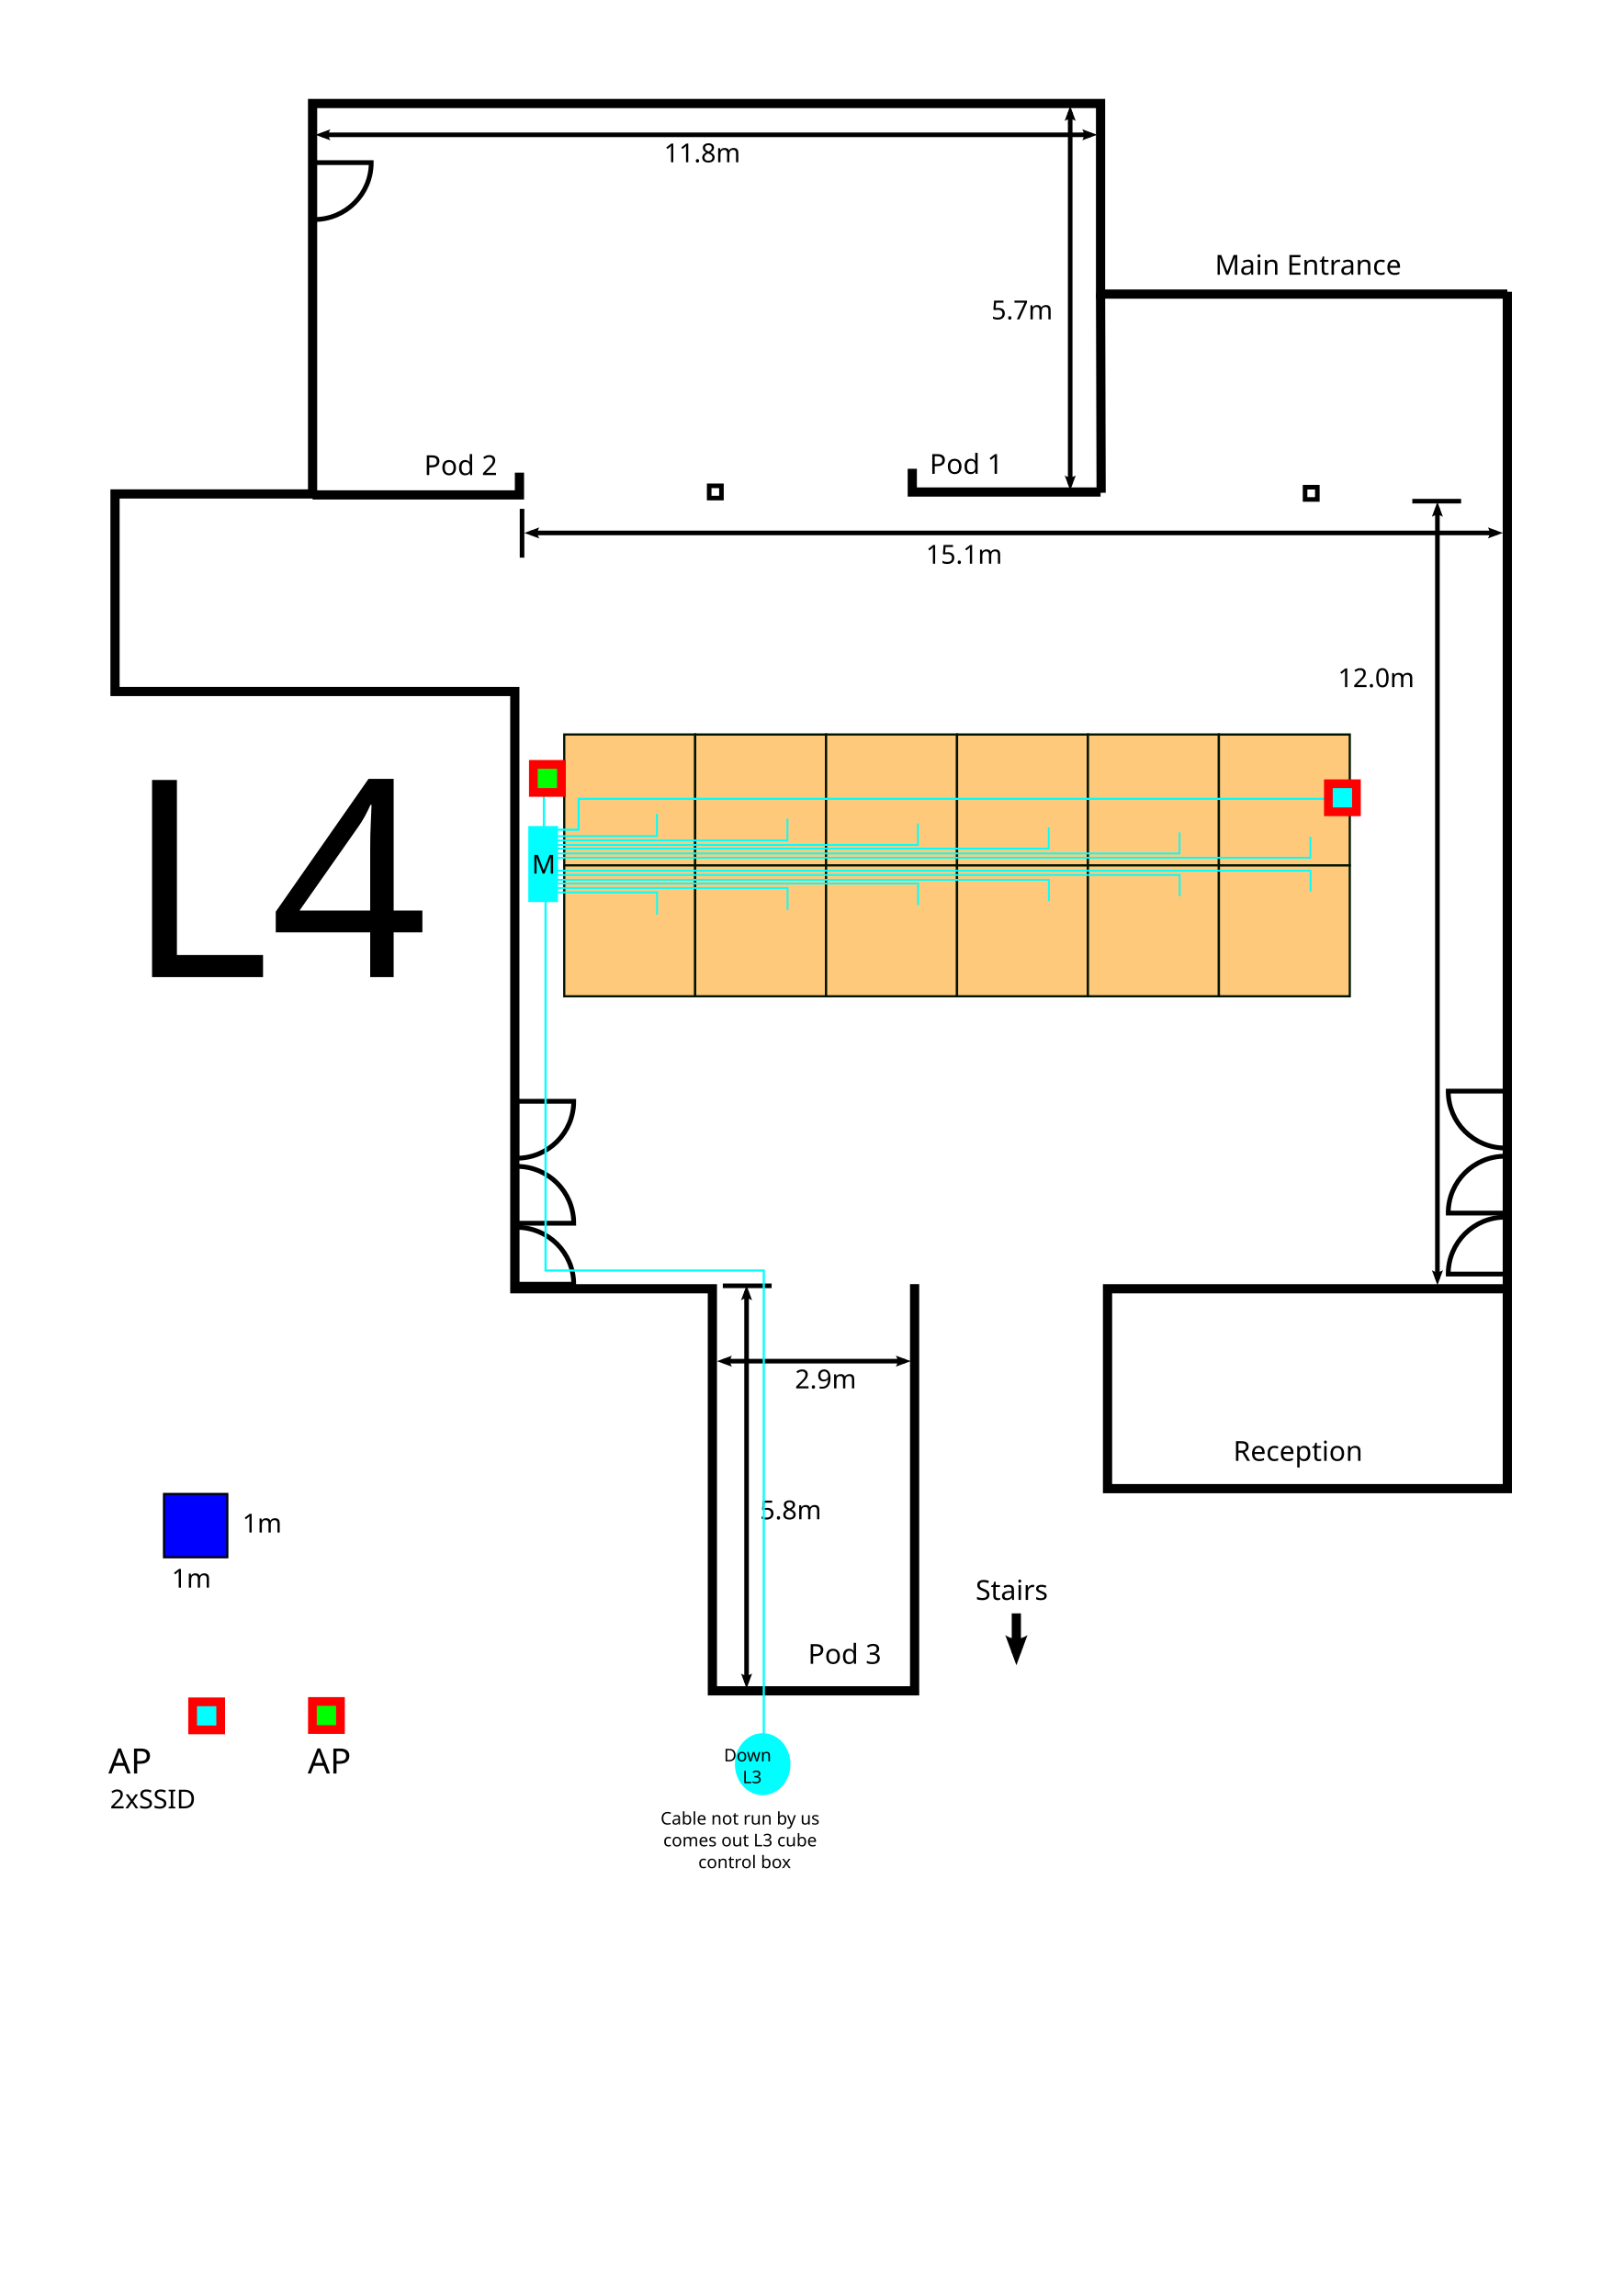
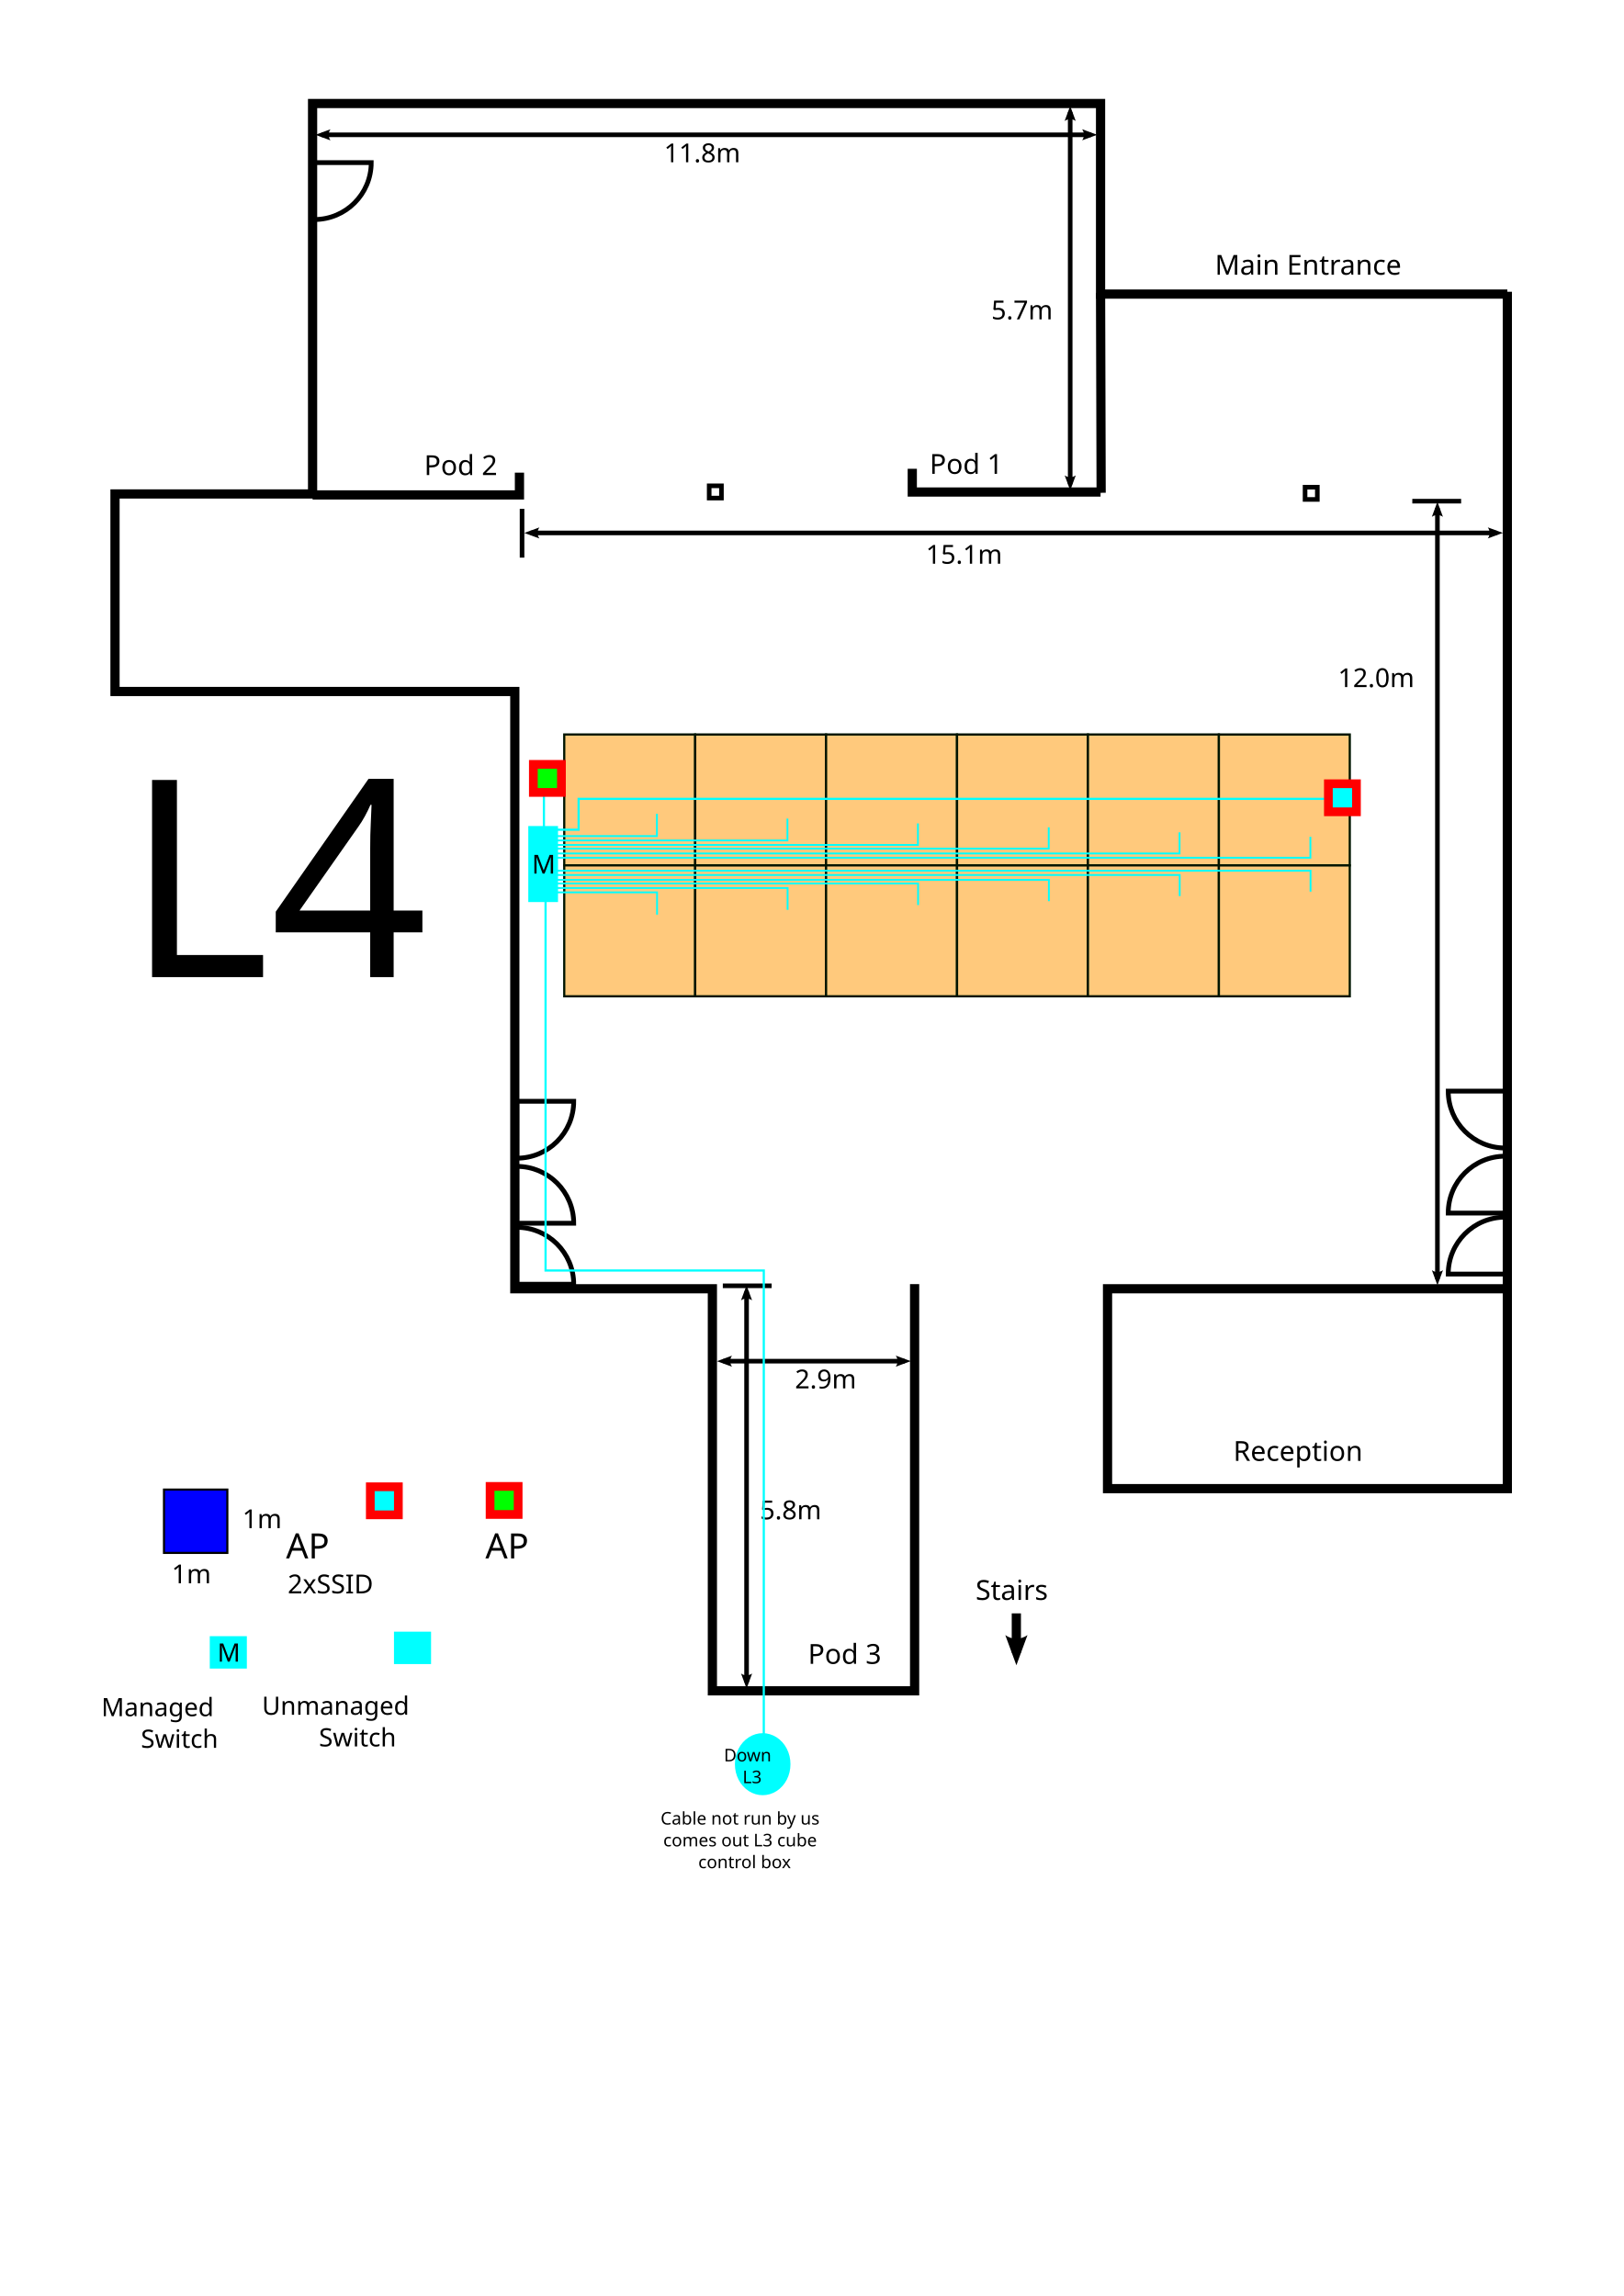
<svg xmlns="http://www.w3.org/2000/svg" width="744.094" height="1052.362" id="svg7084" version="1.1">
  <defs id="defs7086">
    <marker orient="auto" refY="0" refX="0" id="Arrow2Send" style="overflow:visible">
      <path id="path7634" style="fill-rule:evenodd;stroke-width:0.625;stroke-linejoin:round" d="M 8.719,4.034 -2.207,0.016 8.719,-4.002 c -1.745,2.372 -1.735,5.617 -6e-7,8.035 z" transform="matrix(-0.3,0,0,-0.3,0.69,0)" />
    </marker>
    <marker orient="auto" refY="0" refX="0" id="Arrow2Sstart" style="overflow:visible">
      <path id="path7221" style="fill-rule:evenodd;stroke-width:0.625;stroke-linejoin:round" d="M 8.719,4.034 -2.207,0.016 8.719,-4.002 c -1.745,2.372 -1.735,5.617 -6e-7,8.035 z" transform="matrix(0.3,0,0,0.3,-0.69,0)" />
    </marker>
    <marker orient="auto" refY="0" refX="0" id="marker8237" style="overflow:visible">
      <path id="path8239" style="fill-rule:evenodd;stroke-width:0.625;stroke-linejoin:round" d="M 8.719,4.034 -2.207,0.016 8.719,-4.002 c -1.745,2.372 -1.735,5.617 -6e-7,8.035 z" transform="matrix(-0.3,0,0,-0.3,0.69,0)" />
    </marker>
    <marker orient="auto" refY="0" refX="0" id="marker8241" style="overflow:visible">
      <path id="path8243" style="fill-rule:evenodd;stroke-width:0.625;stroke-linejoin:round" d="M 8.719,4.034 -2.207,0.016 8.719,-4.002 c -1.745,2.372 -1.735,5.617 -6e-7,8.035 z" transform="matrix(0.3,0,0,0.3,-0.69,0)" />
    </marker>
    <marker orient="auto" refY="0" refX="0" id="marker8245" style="overflow:visible">
      <path id="path8247" style="fill-rule:evenodd;stroke-width:0.625;stroke-linejoin:round" d="M 8.719,4.034 -2.207,0.016 8.719,-4.002 c -1.745,2.372 -1.735,5.617 -6e-7,8.035 z" transform="matrix(-0.3,0,0,-0.3,0.69,0)" />
    </marker>
    <marker orient="auto" refY="0" refX="0" id="marker8249" style="overflow:visible">
      <path id="path8251" style="fill-rule:evenodd;stroke-width:0.625;stroke-linejoin:round" d="M 8.719,4.034 -2.207,0.016 8.719,-4.002 c -1.745,2.372 -1.735,5.617 -6e-7,8.035 z" transform="matrix(0.3,0,0,0.3,-0.69,0)" />
    </marker>
    <marker orient="auto" refY="0" refX="0" id="marker8253" style="overflow:visible">
      <path id="path8255" style="fill-rule:evenodd;stroke-width:0.625;stroke-linejoin:round" d="M 8.719,4.034 -2.207,0.016 8.719,-4.002 c -1.745,2.372 -1.735,5.617 -6e-7,8.035 z" transform="matrix(-0.3,0,0,-0.3,0.69,0)" />
    </marker>
    <marker orient="auto" refY="0" refX="0" id="marker8257" style="overflow:visible">
      <path id="path8259" style="fill-rule:evenodd;stroke-width:0.625;stroke-linejoin:round" d="M 8.719,4.034 -2.207,0.016 8.719,-4.002 c -1.745,2.372 -1.735,5.617 -6e-7,8.035 z" transform="matrix(0.3,0,0,0.3,-0.69,0)" />
    </marker>
    <marker orient="auto" refY="0" refX="0" id="marker8261" style="overflow:visible">
      <path id="path8263" style="fill-rule:evenodd;stroke-width:0.625;stroke-linejoin:round" d="M 8.719,4.034 -2.207,0.016 8.719,-4.002 c -1.745,2.372 -1.735,5.617 -6e-7,8.035 z" transform="matrix(-0.3,0,0,-0.3,0.69,0)" />
    </marker>
    <marker orient="auto" refY="0" refX="0" id="marker8265" style="overflow:visible">
      <path id="path8267" style="fill-rule:evenodd;stroke-width:0.625;stroke-linejoin:round" d="M 8.719,4.034 -2.207,0.016 8.719,-4.002 c -1.745,2.372 -1.735,5.617 -6e-7,8.035 z" transform="matrix(0.3,0,0,0.3,-0.69,0)" />
    </marker>
    <marker orient="auto" refY="0" refX="0" id="marker8269" style="overflow:visible">
      <path id="path8271" style="fill-rule:evenodd;stroke-width:0.625;stroke-linejoin:round" d="M 8.719,4.034 -2.207,0.016 8.719,-4.002 c -1.745,2.372 -1.735,5.617 -6e-7,8.035 z" transform="matrix(-0.3,0,0,-0.3,0.69,0)" />
    </marker>
    <marker orient="auto" refY="0" refX="0" id="marker8273" style="overflow:visible">
      <path id="path8275" style="fill-rule:evenodd;stroke-width:0.625;stroke-linejoin:round" d="M 8.719,4.034 -2.207,0.016 8.719,-4.002 c -1.745,2.372 -1.735,5.617 -6e-7,8.035 z" transform="matrix(0.3,0,0,0.3,-0.69,0)" />
    </marker>
    <marker orient="auto" refY="0" refX="0" id="marker8277" style="overflow:visible">
      <path id="path8279" style="fill-rule:evenodd;stroke-width:0.625;stroke-linejoin:round" d="M 8.719,4.034 -2.207,0.016 8.719,-4.002 c -1.745,2.372 -1.735,5.617 -6e-7,8.035 z" transform="matrix(-0.3,0,0,-0.3,0.69,0)" />
    </marker>
  </defs>
  <g id="layer1" transform="translate(0,-2.5390623e-6)">
    <path style="fill:none;stroke:#000000;stroke-width:4.218px;stroke-linecap:butt;stroke-linejoin:miter;stroke-opacity:1;display:inline" d="m 690.765,134.791 -186.411,0 0,-87.347 -361.106,0 0,178.955 -90.543,0 0,90.543 183.216,0 0,273.759 90.543,0 0,184.281 92.673,0 0,-186.412" id="path7061" />
    <path style="fill:none;stroke:#000000;stroke-width:4.218px;stroke-linecap:butt;stroke-linejoin:miter;stroke-opacity:1;display:inline" d="m 690.765,133.726 0,548.583 -183.216,0 0,-91.608 184.281,0" id="path7063" />
    <path style="fill:none;stroke:#000000;stroke-width:4.218px;stroke-linecap:butt;stroke-linejoin:miter;stroke-opacity:1;display:inline" d="m 143.247,226.84 94.804,0 0,-10.2" id="path7065" />
    <path style="fill:none;stroke:#000000;stroke-width:4.218px;stroke-linecap:butt;stroke-linejoin:miter;stroke-opacity:1;display:inline" d="m 418.072,214.864 0,10.652 86.282,0" id="path7069" />
-     <path style="fill:none;stroke:#000000;stroke-width:0.5;stroke-miterlimit:4;stroke-opacity:1;stroke-dasharray:none;display:inline" id="path7093" d="m 640.689,320.633 a 5.935,5.935 0 0 1 -5.937,5.935 l 0.003,-5.935 z" transform="matrix(4.393598,0,0,-4.393598,-2552.015,1969.413)" />
-     <path transform="matrix(4.393598,0,0,4.393598,-2552.015,-903.9537)" d="m 640.689,320.633 a 5.935,5.935 0 0 1 -5.937,5.935 l 0.003,-5.935 z" id="path7095" style="fill:none;stroke:#000000;stroke-width:0.5;stroke-miterlimit:4;stroke-opacity:1;stroke-dasharray:none;display:inline" />
-     <path transform="matrix(4.393598,0,0,-4.393598,-2552.015,1997.357)" d="m 640.689,320.633 a 5.935,5.935 0 0 1 -5.937,5.935 l 0.003,-5.935 z" id="path7097" style="fill:none;stroke:#000000;stroke-width:0.5;stroke-miterlimit:4;stroke-opacity:1;stroke-dasharray:none;display:inline" />
-     <path style="fill:none;stroke:#000000;stroke-width:0.5;stroke-miterlimit:4;stroke-opacity:1;stroke-dasharray:none;display:inline" id="path7099" d="m 640.689,320.633 a 5.935,5.935 0 0 1 -5.937,5.935 l 0.003,-5.935 z" transform="matrix(4.393598,0,0,4.393598,-2644.811,-1334.191)" />
-     <path transform="matrix(-4.393598,0,0,-4.393598,3478.61,1964.743)" d="m 640.689,320.633 a 5.935,5.935 0 0 1 -5.937,5.935 l 0.003,-5.935 z" id="path7101" style="fill:none;stroke:#000000;stroke-width:0.5;stroke-miterlimit:4;stroke-opacity:1;stroke-dasharray:none;display:inline" />
-     <path style="fill:none;stroke:#000000;stroke-width:0.5;stroke-miterlimit:4;stroke-opacity:1;stroke-dasharray:none;display:inline" id="path7103" d="m 640.689,320.633 a 5.935,5.935 0 0 1 -5.937,5.935 l 0.003,-5.935 z" transform="matrix(-4.393598,0,0,4.393598,3478.61,-908.6236)" />
-     <path style="fill:none;stroke:#000000;stroke-width:0.5;stroke-miterlimit:4;stroke-opacity:1;stroke-dasharray:none;display:inline" id="path7105" d="m 640.689,320.633 a 5.935,5.935 0 0 1 -5.937,5.935 l 0.003,-5.935 z" transform="matrix(-4.393598,0,0,-4.393598,3478.61,1992.687)" />
+     <path style="fill:none;stroke:#000000;stroke-width:0.5;stroke-miterlimit:4;stroke-opacity:1;stroke-dasharray:none;display:inline" id="path7093" d="m 640.689,320.633 c 0,3.278 -2.657,5.935 -5.935,5.935 -8.4e-4,0 -0.002,0 -0.003,0 l 0.003,-5.935 z" transform="matrix(4.393598,0,0,-4.393598,-2552.015,1969.413)" />
+     <path transform="matrix(4.393598,0,0,4.393598,-2552.015,-903.9537)" d="m 640.689,320.633 c 0,3.278 -2.657,5.935 -5.935,5.935 -8.4e-4,0 -0.002,0 -0.003,0 l 0.003,-5.935 z" id="path7095" style="fill:none;stroke:#000000;stroke-width:0.5;stroke-miterlimit:4;stroke-opacity:1;stroke-dasharray:none;display:inline" />
+     <path transform="matrix(4.393598,0,0,-4.393598,-2552.015,1997.357)" d="m 640.689,320.633 c 0,3.278 -2.657,5.935 -5.935,5.935 -8.4e-4,0 -0.002,0 -0.003,0 l 0.003,-5.935 z" id="path7097" style="fill:none;stroke:#000000;stroke-width:0.5;stroke-miterlimit:4;stroke-opacity:1;stroke-dasharray:none;display:inline" />
+     <path style="fill:none;stroke:#000000;stroke-width:0.5;stroke-miterlimit:4;stroke-opacity:1;stroke-dasharray:none;display:inline" id="path7099" d="m 640.689,320.633 c 0,3.278 -2.657,5.935 -5.935,5.935 -8.4e-4,0 -0.002,0 -0.003,0 l 0.003,-5.935 z" transform="matrix(4.393598,0,0,4.393598,-2644.811,-1334.191)" />
+     <path transform="matrix(-4.393598,0,0,-4.393598,3478.61,1964.743)" d="m 640.689,320.633 c 0,3.278 -2.657,5.935 -5.935,5.935 -8.4e-4,0 -0.002,0 -0.003,0 l 0.003,-5.935 z" id="path7101" style="fill:none;stroke:#000000;stroke-width:0.5;stroke-miterlimit:4;stroke-opacity:1;stroke-dasharray:none;display:inline" />
+     <path style="fill:none;stroke:#000000;stroke-width:0.5;stroke-miterlimit:4;stroke-opacity:1;stroke-dasharray:none;display:inline" id="path7103" d="m 640.689,320.633 c 0,3.278 -2.657,5.935 -5.935,5.935 -8.4e-4,0 -0.002,0 -0.003,0 l 0.003,-5.935 z" transform="matrix(-4.393598,0,0,4.393598,3478.61,-908.6236)" />
+     <path style="fill:none;stroke:#000000;stroke-width:0.5;stroke-miterlimit:4;stroke-opacity:1;stroke-dasharray:none;display:inline" id="path7105" d="m 640.689,320.633 c 0,3.278 -2.657,5.935 -5.935,5.935 -8.4e-4,0 -0.002,0 -0.003,0 l 0.003,-5.935 z" transform="matrix(-4.393598,0,0,-4.393598,3478.61,1992.687)" />
    <path style="fill:none;stroke:#000000;stroke-width:4.218px;stroke-linecap:butt;stroke-linejoin:miter;stroke-opacity:1;display:inline" d="m 504.354,134.258 0.266,91.608" id="path7071" />
    <path style="fill:none;stroke:#000000;stroke-width:2.109;stroke-linecap:butt;stroke-linejoin:miter;stroke-miterlimit:4;stroke-opacity:1;stroke-dasharray:none;marker-start:url(#Arrow2Sstart);marker-end:url(#Arrow2Send);display:inline" d="m 658.725,232.831 0,353.414" id="path7820" />
    <path id="path8199" d="m 647.219,229.711 22.369,0" style="fill:none;stroke:#000000;stroke-width:2.109;stroke-linecap:butt;stroke-linejoin:miter;stroke-miterlimit:4;stroke-opacity:1;stroke-dasharray:none;display:inline" />
    <path id="path8201" d="m 685.874,244.263 -442.744,0" style="fill:none;stroke:#000000;stroke-width:2.109;stroke-linecap:butt;stroke-linejoin:miter;stroke-miterlimit:4;stroke-opacity:1;stroke-dasharray:none;marker-start:url(#Arrow2Sstart);marker-end:url(#Arrow2Send);display:inline" />
    <path id="path8203" d="m 239.237,255.593 0,-22.369" style="fill:none;stroke:#000000;stroke-width:2.109;stroke-linecap:butt;stroke-linejoin:miter;stroke-miterlimit:4;stroke-opacity:1;stroke-dasharray:none;display:inline" />
    <path id="path8205" d="m 490.441,51.396 0,170.549" style="fill:none;stroke:#000000;stroke-width:2.109;stroke-linecap:butt;stroke-linejoin:miter;stroke-miterlimit:4;stroke-opacity:1;stroke-dasharray:none;marker-start:url(#Arrow2Sstart);marker-end:url(#Arrow2Send);display:inline" />
    <path style="fill:none;stroke:#000000;stroke-width:2.109;stroke-linecap:butt;stroke-linejoin:miter;stroke-miterlimit:4;stroke-opacity:1;stroke-dasharray:none;marker-start:url(#Arrow2Sstart);marker-end:url(#Arrow2Send);display:inline" d="m 499.966,61.789 -352.581,0" id="path8207" />
    <path style="fill:none;stroke:#000000;stroke-width:2.109;stroke-linecap:butt;stroke-linejoin:miter;stroke-miterlimit:4;stroke-opacity:1;stroke-dasharray:none;marker-start:url(#Arrow2Sstart);marker-end:url(#Arrow2Send);display:inline" d="m 414.549,623.884 -83.144,0" id="path8209" />
    <path id="path8211" d="m 342.13,591.954 0,179.152" style="fill:none;stroke:#000000;stroke-width:2.109;stroke-linecap:butt;stroke-linejoin:miter;stroke-miterlimit:4;stroke-opacity:1;stroke-dasharray:none;marker-start:url(#Arrow2Sstart);marker-end:url(#Arrow2Send);display:inline" />
    <path style="fill:none;stroke:#000000;stroke-width:2.109;stroke-linecap:butt;stroke-linejoin:miter;stroke-miterlimit:4;stroke-opacity:1;stroke-dasharray:none;display:inline" d="m 331.248,589.342 22.369,0" id="path8213" />
    <rect style="fill:none;stroke:#000000;stroke-width:2.109;stroke-miterlimit:4;stroke-opacity:1;stroke-dasharray:none;display:inline" id="rect8215" width="5.614" height="5.614" x="325.001" y="222.676" />
    <rect y="223.299" x="598.073" height="5.614" width="5.614" id="rect8217" style="fill:none;stroke:#000000;stroke-width:2.109;stroke-miterlimit:4;stroke-opacity:1;stroke-dasharray:none;display:inline" />
    <text xml:space="preserve" style="font-size:168.721px;font-style:normal;font-weight:normal;line-height:125%;letter-spacing:0px;word-spacing:0px;fill:#000000;fill-opacity:1;stroke:none;display:inline;font-family:Sans" x="57.408" y="447.853" id="text8219">
      <tspan id="tspan8221" x="57.408" y="447.853" style="font-size:126.54px">L4</tspan>
    </text>
    <text xml:space="preserve" style="font-size:168.721px;font-style:normal;font-weight:normal;line-height:125%;letter-spacing:0px;word-spacing:0px;fill:#000000;fill-opacity:1;stroke:none;font-family:Sans" x="370.283" y="762.614" id="text7159">
      <tspan id="tspan7161" x="370.283" y="762.614" style="font-size:12.654px">Pod 3</tspan>
    </text>
    <text id="text7163" y="217.186" x="426.003" style="font-size:168.721px;font-style:normal;font-weight:normal;line-height:125%;letter-spacing:0px;word-spacing:0px;fill:#000000;fill-opacity:1;stroke:none;font-family:Sans" xml:space="preserve">
      <tspan style="font-size:12.654px" y="217.186" x="426.003" id="tspan7165">Pod 1</tspan>
    </text>
    <text xml:space="preserve" style="font-size:168.721px;font-style:normal;font-weight:normal;line-height:125%;letter-spacing:0px;word-spacing:0px;fill:#000000;fill-opacity:1;stroke:none;font-family:Sans" x="194.35" y="217.741" id="text7167">
      <tspan id="tspan7169" x="194.35" y="217.741" style="font-size:12.654px">Pod 2</tspan>
      <tspan x="194.35" y="233.559" style="font-size:12.654px" id="tspan7171" />
    </text>
    <text xml:space="preserve" style="font-size:168.721px;font-style:normal;font-weight:normal;line-height:125%;letter-spacing:0px;word-spacing:0px;fill:#000000;fill-opacity:1;stroke:none;font-family:Sans" x="556.748" y="125.912" id="text7173">
      <tspan id="tspan7175" x="556.748" y="125.912" style="font-size:12.654px">Main Entrance</tspan>
    </text>
    <text id="text7177" y="669.584" x="565.184" style="font-size:168.721px;font-style:normal;font-weight:normal;line-height:125%;letter-spacing:0px;word-spacing:0px;fill:#000000;fill-opacity:1;stroke:none;font-family:Sans" xml:space="preserve">
      <tspan style="font-size:12.654px" y="669.584" x="565.184" id="tspan7179">Reception</tspan>
    </text>
    <text id="text7181" y="733.306" x="447.079" style="font-size:168.721px;font-style:normal;font-weight:normal;line-height:125%;letter-spacing:0px;word-spacing:0px;fill:#000000;fill-opacity:1;stroke:none;font-family:Sans" xml:space="preserve">
      <tspan style="font-size:12.654px" y="733.306" x="447.079" id="tspan7183">Stairs</tspan>
    </text>
    <path style="fill:none;stroke:#000000;stroke-width:4.218px;stroke-linecap:butt;stroke-linejoin:miter;stroke-opacity:1;marker-end:url(#Arrow2Send)" d="m 465.759,739.483 0,18.077" id="path7185" />
    <text xml:space="preserve" style="font-size:12px;font-style:normal;font-weight:normal;line-height:125%;letter-spacing:0px;word-spacing:0px;fill:#000000;fill-opacity:1;stroke:none;font-family:Sans" x="613.143" y="314.934" id="text8455">
      <tspan id="tspan8457" x="613.143" y="314.934" style="font-size:12px">12.0m</tspan>
    </text>
    <text id="text8459" y="258.362" x="424.286" style="font-size:12px;font-style:normal;font-weight:normal;line-height:125%;letter-spacing:0px;word-spacing:0px;fill:#000000;fill-opacity:1;stroke:none;font-family:Sans" xml:space="preserve">
      <tspan style="font-size:12px" y="258.362" x="424.286" id="tspan8485">15.1m</tspan>
    </text>
    <text xml:space="preserve" style="font-size:12px;font-style:normal;font-weight:normal;line-height:125%;letter-spacing:0px;word-spacing:0px;fill:#000000;fill-opacity:1;stroke:none;font-family:Sans" x="454.286" y="146.362" id="text8463">
      <tspan id="tspan8465" x="454.286" y="146.362" style="font-size:12px">5.7m</tspan>
    </text>
    <text id="text8467" y="74.362" x="304.286" style="font-size:12px;font-style:normal;font-weight:normal;line-height:125%;letter-spacing:0px;word-spacing:0px;fill:#000000;fill-opacity:1;stroke:none;font-family:Sans" xml:space="preserve">
      <tspan style="font-size:12px" y="74.362" x="304.286" id="tspan8469">11.8m</tspan>
    </text>
    <text id="text8471" y="636.362" x="364.286" style="font-size:12px;font-style:normal;font-weight:normal;line-height:125%;letter-spacing:0px;word-spacing:0px;fill:#000000;fill-opacity:1;stroke:none;font-family:Sans" xml:space="preserve">
      <tspan style="font-size:12px" y="636.362" x="364.286" id="tspan8473">2.9m</tspan>
    </text>
    <text xml:space="preserve" style="font-size:12px;font-style:normal;font-weight:normal;line-height:125%;letter-spacing:0px;word-spacing:0px;fill:#000000;fill-opacity:1;stroke:none;font-family:Sans" x="348.286" y="696.362" id="text8475">
      <tspan id="tspan8477" x="348.286" y="696.362" style="font-size:12px">5.8m</tspan>
    </text>
  </g>
  <g id="layer3">
    <g style="display:inline" id="g4334" transform="translate(18.07145,14.78573)">
      <rect transform="matrix(0,-1,1,0,0,0)" y="240.502" x="-381.86" height="59.995" width="59.995" id="rect75993-5-0-1-6" style="fill:#ffc97c;fill-opacity:1;stroke:#001500;stroke-width:1.005;stroke-miterlimit:4;stroke-opacity:1;stroke-dasharray:none;stroke-dashoffset:0" />
      <rect transform="matrix(0,-1,1,0,0,0)" y="300.508" x="-381.854" height="59.983" width="59.983" id="rect75993-5-0-1-6-1" style="fill:#ffc97c;fill-opacity:1;stroke:#001500;stroke-width:1.017;stroke-miterlimit:4;stroke-opacity:1;stroke-dasharray:none;stroke-dashoffset:0" />
      <rect transform="matrix(0,-1,1,0,0,0)" y="360.502" x="-381.86" height="59.995" width="59.995" id="rect75993-5-0-1-6-8" style="fill:#ffc97c;fill-opacity:1;stroke:#001500;stroke-width:1.005;stroke-miterlimit:4;stroke-opacity:1;stroke-dasharray:none;stroke-dashoffset:0" />
      <rect transform="matrix(0,-1,1,0,0,0)" y="420.508" x="-381.854" height="59.983" width="59.983" id="rect75993-5-0-1-6-1-3" style="fill:#ffc97c;fill-opacity:1;stroke:#001500;stroke-width:1.017;stroke-miterlimit:4;stroke-opacity:1;stroke-dasharray:none;stroke-dashoffset:0" />
      <rect transform="matrix(0,-1,1,0,0,0)" y="480.502" x="-381.86" height="59.995" width="59.995" id="rect75993-5-0-1-6-8-2" style="fill:#ffc97c;fill-opacity:1;stroke:#001500;stroke-width:1.005;stroke-miterlimit:4;stroke-opacity:1;stroke-dasharray:none;stroke-dashoffset:0" />
      <rect transform="matrix(0,-1,1,0,0,0)" y="540.508" x="-381.854" height="59.983" width="59.983" id="rect75993-5-0-1-6-1-3-9" style="fill:#ffc97c;fill-opacity:1;stroke:#001500;stroke-width:1.017;stroke-miterlimit:4;stroke-opacity:1;stroke-dasharray:none;stroke-dashoffset:0" />
      <rect transform="matrix(0,-1,1,0,0,0)" y="240.502" x="-441.86" height="59.995" width="59.995" id="rect75993-5-0-1-6-9" style="fill:#ffc97c;fill-opacity:1;stroke:#001500;stroke-width:1.005;stroke-miterlimit:4;stroke-opacity:1;stroke-dasharray:none;stroke-dashoffset:0" />
      <rect transform="matrix(0,-1,1,0,0,0)" y="300.508" x="-441.854" height="59.983" width="59.983" id="rect75993-5-0-1-6-1-7" style="fill:#ffc97c;fill-opacity:1;stroke:#001500;stroke-width:1.017;stroke-miterlimit:4;stroke-opacity:1;stroke-dasharray:none;stroke-dashoffset:0" />
      <rect transform="matrix(0,-1,1,0,0,0)" y="360.502" x="-441.86" height="59.995" width="59.995" id="rect75993-5-0-1-6-8-5" style="fill:#ffc97c;fill-opacity:1;stroke:#001500;stroke-width:1.005;stroke-miterlimit:4;stroke-opacity:1;stroke-dasharray:none;stroke-dashoffset:0" />
      <rect transform="matrix(0,-1,1,0,0,0)" y="420.508" x="-441.854" height="59.983" width="59.983" id="rect75993-5-0-1-6-1-3-6" style="fill:#ffc97c;fill-opacity:1;stroke:#001500;stroke-width:1.017;stroke-miterlimit:4;stroke-opacity:1;stroke-dasharray:none;stroke-dashoffset:0" />
      <rect transform="matrix(0,-1,1,0,0,0)" y="480.502" x="-441.86" height="59.995" width="59.995" id="rect75993-5-0-1-6-8-2-4" style="fill:#ffc97c;fill-opacity:1;stroke:#001500;stroke-width:1.005;stroke-miterlimit:4;stroke-opacity:1;stroke-dasharray:none;stroke-dashoffset:0" />
      <rect transform="matrix(0,-1,1,0,0,0)" y="540.508" x="-441.854" height="59.983" width="59.983" id="rect75993-5-0-1-6-1-3-9-0" style="fill:#ffc97c;fill-opacity:1;stroke:#001500;stroke-width:1.017;stroke-miterlimit:4;stroke-opacity:1;stroke-dasharray:none;stroke-dashoffset:0" />
    </g>
  </g>
  <g id="layer4">
    <path style="fill:none;stroke:#00ffff;stroke-width:0.843;stroke-linecap:butt;stroke-linejoin:miter;stroke-miterlimit:4;stroke-opacity:1;stroke-dasharray:none" d="m 251.515,393.138 348.997,0 0,-9.593" id="path4348-8" />
    <path style="fill:none;stroke:#00ffff;stroke-width:0.843;stroke-linecap:butt;stroke-linejoin:miter;stroke-miterlimit:4;stroke-opacity:1;stroke-dasharray:none" d="m 251.472,391.181 289.083,0 0,-9.679" id="path4348-8-9" />
    <path style="fill:none;stroke:#00ffff;stroke-width:0.843;stroke-linecap:butt;stroke-linejoin:miter;stroke-miterlimit:4;stroke-opacity:1;stroke-dasharray:none" d="m 251.424,388.956 229.179,0 0,-9.776" id="path4348-8-9-9" />
    <path style="fill:none;stroke:#00ffff;stroke-width:0.843;stroke-linecap:butt;stroke-linejoin:miter;stroke-miterlimit:4;stroke-opacity:1;stroke-dasharray:none" d="m 251.368,387.285 169.291,0 0,-9.887" id="path4348-8-9-9-3" />
    <path style="fill:none;stroke:#00ffff;stroke-width:0.843;stroke-linecap:butt;stroke-linejoin:miter;stroke-miterlimit:4;stroke-opacity:1;stroke-dasharray:none" d="m 251.435,385.218 109.426,0 0,-10.022" id="path4348-8-9-9-3-4" />
    <path style="fill:none;stroke:#00ffff;stroke-width:0.843;stroke-linecap:butt;stroke-linejoin:miter;stroke-miterlimit:4;stroke-opacity:1;stroke-dasharray:none" d="m 251.435,383.218 49.61,0 0,-10.206" id="path4348-8-9-9-3-44" />
    <path style="fill:none;stroke:#00ffff;stroke-width:0.843;stroke-linecap:butt;stroke-linejoin:miter;stroke-miterlimit:4;stroke-opacity:1;stroke-dasharray:none" d="m 251.582,399.091 348.997,0 0,9.593" id="path4348-8-2" />
    <path style="fill:none;stroke:#00ffff;stroke-width:0.843;stroke-linecap:butt;stroke-linejoin:miter;stroke-miterlimit:4;stroke-opacity:1;stroke-dasharray:none" d="m 251.539,401.048 289.083,0 0,9.679" id="path4348-8-9-5" />
    <path style="fill:none;stroke:#00ffff;stroke-width:0.843;stroke-linecap:butt;stroke-linejoin:miter;stroke-miterlimit:4;stroke-opacity:1;stroke-dasharray:none" d="m 251.491,403.273 229.179,0 0,9.776" id="path4348-8-9-9-1" />
    <path style="fill:none;stroke:#00ffff;stroke-width:0.843;stroke-linecap:butt;stroke-linejoin:miter;stroke-miterlimit:4;stroke-opacity:1;stroke-dasharray:none" d="m 251.435,404.945 169.291,0 0,9.887" id="path4348-8-9-9-3-0" />
    <path style="fill:none;stroke:#00ffff;stroke-width:0.843;stroke-linecap:butt;stroke-linejoin:miter;stroke-miterlimit:4;stroke-opacity:1;stroke-dasharray:none" d="m 251.502,407.011 109.426,0 0,10.022" id="path4348-8-9-9-3-4-1" />
    <path style="fill:none;stroke:#00ffff;stroke-width:0.843;stroke-linecap:butt;stroke-linejoin:miter;stroke-miterlimit:4;stroke-opacity:1;stroke-dasharray:none" d="m 251.502,409.011 49.61,0 0,10.206" id="path4348-8-9-9-3-44-4" />
    <path style="fill:none;stroke:#00ffff;stroke-width:1px;stroke-linecap:butt;stroke-linejoin:miter;stroke-opacity:1" d="m 249.258,384.342 0,-21.718" id="path7066" />
    <rect style="fill:#00ff00;fill-opacity:1;stroke:#ff0000;stroke-width:4;stroke-miterlimit:4;stroke-opacity:1;stroke-dasharray:none;display:inline" id="rect6637" width="12.857" height="12.857" x="244.421" y="350.346" />
    <path style="fill:none;stroke:#00ffff;stroke-width:1px;stroke-linecap:butt;stroke-linejoin:miter;stroke-opacity:1" d="m 610.135,366.159 -344.967,0 0,14.142 -12.627,0" id="path7068" />
    <rect style="fill:#00ffff;fill-opacity:1;stroke:#ff0000;stroke-width:4;stroke-miterlimit:4;stroke-opacity:1;stroke-dasharray:none;display:inline" id="rect6637-0-0" width="12.857" height="12.857" x="608.758" y="359.226" />
    <path style="fill:none;stroke:#00ffff;stroke-width:1px;stroke-linecap:butt;stroke-linejoin:miter;stroke-opacity:1" d="m 250.016,409.091 0,173.241 100.005,0 0,192.434 0,25.159" id="path7373" />
    <g transform="translate(1.013396,8.277112)" id="g7405">
      <rect y="370.807" x="241.56" height="33.895" width="12.673" id="rect5393" style="fill:#00ffff;stroke:#00ffff;stroke-width:0.948;stroke-miterlimit:4;stroke-dasharray:none" />
      <text id="text6925-9-7" y="392.129" x="242.717" style="font-size:40px;font-style:normal;font-weight:normal;line-height:125%;letter-spacing:0px;word-spacing:0px;fill:#000000;fill-opacity:1;stroke:none;display:inline;font-family:Sans" xml:space="preserve">
        <tspan id="tspan6983" style="font-size:12px" y="392.129" x="242.717">M</tspan>
      </text>
    </g>
    <path style="fill:#00ffff;fill-opacity:1;stroke:#00ffff;stroke-width:0;stroke-miterlimit:4;stroke-opacity:1;stroke-dasharray:none;display:inline" id="path7170" d="m 589.02,297.172 a 34.295,36.77 0 1 1 -68.589,0 34.295,36.77 0 1 1 68.589,0 z" transform="matrix(0.371134,0,0,0.3846154,143.6386,694.3092)" />
    <text xml:space="preserve" style="font-size:8px;font-style:normal;font-weight:normal;line-height:125%;letter-spacing:0px;word-spacing:0px;fill:#000000;fill-opacity:1;stroke:none;display:inline;font-family:Sans" x="349.888" y="807.317" id="text6925-9-7-5">
      <tspan x="349.888" y="807.317" style="font-size:8px;text-align:center;text-anchor:middle" id="tspan6983-2">Down</tspan>
      <tspan x="349.888" y="817.317" style="font-size:8px;text-align:center;text-anchor:middle" id="tspan7193">L3</tspan>
    </text>
    <text xml:space="preserve" style="font-size:8px;font-style:normal;font-weight:normal;line-height:125%;letter-spacing:0px;word-spacing:0px;fill:#000000;fill-opacity:1;stroke:none;display:inline;font-family:Sans" x="346.437" y="836.265" id="text6925-9-7-5-7">
      <tspan x="346.437" y="836.265" style="font-size:8px;text-align:center;text-anchor:middle" id="tspan7193-3">Cable not run by us</tspan>
      <tspan x="346.437" y="846.265" style="font-size:8px;text-align:center;text-anchor:middle" id="tspan7469">comes out L3 cube</tspan>
      <tspan x="346.437" y="856.265" style="font-size:8px;text-align:center;text-anchor:middle" id="tspan7473">control box</tspan>
    </text>
  </g>
  <g id="layer2">
-     <text xml:space="preserve" style="font-size:40px;font-style:normal;font-weight:normal;line-height:125%;letter-spacing:0px;word-spacing:0px;fill:#000000;fill-opacity:1;stroke:none;display:inline;font-family:Sans" x="96.008" y="812.858" id="text6750">
-       <tspan id="tspan6752" x="96.008" y="812.858" style="font-size:16px;text-align:center;text-anchor:middle">AP</tspan>
-       <tspan x="96.008" y="828.871" id="tspan6754" style="font-size:12px;text-align:center;text-anchor:middle">2xSSID</tspan>
+     <text xml:space="preserve" style="font-size:40px;font-style:normal;font-weight:normal;line-height:125%;letter-spacing:0px;word-spacing:0px;fill:#000000;fill-opacity:1;stroke:none;display:inline;font-family:Sans" x="177.437" y="714.287" id="text6750">
+       <tspan id="tspan6752" x="177.437" y="714.287" style="font-size:16px;text-align:center;text-anchor:middle">AP</tspan>
+       <tspan x="177.437" y="730.3" id="tspan6754" style="font-size:12px;text-align:center;text-anchor:middle">2xSSID</tspan>
    </text>
-     <text xml:space="preserve" style="font-size:40px;font-style:normal;font-weight:normal;line-height:125%;letter-spacing:0px;word-spacing:0px;fill:#000000;fill-opacity:1;stroke:none;display:inline;font-family:Sans" x="141.008" y="812.858" id="text6760">
-       <tspan id="tspan6762" x="141.008" y="812.858" style="font-size:16px">AP</tspan>
+     <text xml:space="preserve" style="font-size:40px;font-style:normal;font-weight:normal;line-height:125%;letter-spacing:0px;word-spacing:0px;fill:#000000;fill-opacity:1;stroke:none;display:inline;font-family:Sans" x="222.437" y="714.287" id="text6760">
+       <tspan id="tspan6762" x="222.437" y="714.287" style="font-size:16px">AP</tspan>
    </text>
-     <rect style="fill:#00ffff;fill-opacity:1;stroke:#ff0000;stroke-width:4;stroke-miterlimit:4;stroke-opacity:1;stroke-dasharray:none;display:inline" id="rect6637-0" width="12.857" height="12.857" x="88.273" y="780.03" />
-     <rect style="fill:#00ff00;fill-opacity:1;stroke:#ff0000;stroke-width:4;stroke-miterlimit:4;stroke-opacity:1;stroke-dasharray:none;display:inline" id="rect6637-3" width="12.857" height="12.857" x="143.166" y="779.863" />
-     <g transform="translate(18.02426,77.10651)" id="g3156">
+     <rect style="fill:#00ffff;fill-opacity:1;stroke:#ff0000;stroke-width:4;stroke-miterlimit:4;stroke-opacity:1;stroke-dasharray:none;display:inline" id="rect6637-0" width="12.857" height="12.857" x="169.702" y="681.459" />
+     <rect style="fill:#00ff00;fill-opacity:1;stroke:#ff0000;stroke-width:4;stroke-miterlimit:4;stroke-opacity:1;stroke-dasharray:none;display:inline" id="rect6637-3" width="12.857" height="12.857" x="224.594" y="681.291" />
+     <g transform="translate(18.02426,75.10651)" id="g3156">
      <rect y="607.632" x="57.127" height="29.032" width="29.032" id="rect3290" style="fill:#0000ff;fill-rule:evenodd;stroke:#000000;stroke-width:0.968px;stroke-linecap:butt;stroke-linejoin:miter;stroke-opacity:1;display:inline" transform="translate(0,-2.5390623e-6)" />
      <text xml:space="preserve" style="font-size:12px;font-style:normal;font-weight:normal;line-height:125%;letter-spacing:0px;word-spacing:0px;fill:#000000;fill-opacity:1;stroke:none;display:inline;font-family:Sans" x="60.635" y="650.58" id="text8459-4" transform="translate(0,-2.5390623e-6)">
        <tspan id="tspan3317" x="60.635" y="650.58" style="font-size:12px">1m</tspan>
      </text>
      <text xml:space="preserve" style="font-size:12px;font-style:normal;font-weight:normal;line-height:125%;letter-spacing:0px;word-spacing:0px;fill:#000000;fill-opacity:1;stroke:none;display:inline;font-family:Sans" x="93.043" y="625.308" id="text8459-4-9" transform="translate(0,-2.5390623e-6)">
        <tspan id="tspan3317-5" x="93.043" y="625.308" style="font-size:12px">1m</tspan>
      </text>
    </g>
+     <g style="display:inline" id="g7339-2" transform="matrix(0.9669683,0,0,0.9669683,-196.9052,550.0005)">
+       <rect y="206.764" x="303.048" height="15.353" width="17.573" id="rect6929-4-4-6-0" style="fill:#00ffff;fill-opacity:1;stroke:#ff0000;stroke-width:0;stroke-miterlimit:4;stroke-opacity:1;stroke-dasharray:none;display:inline" />
+       <text id="text6925-9-7-6" y="218.815" x="306.654" style="font-size:40px;font-style:normal;font-weight:normal;line-height:125%;letter-spacing:0px;word-spacing:0px;fill:#000000;fill-opacity:1;stroke:none;display:inline;font-family:Sans" xml:space="preserve">
+         <tspan id="tspan6983-26" style="font-size:12px" y="218.815" x="306.654">M</tspan>
+       </text>
+     </g>
+     <rect style="fill:#00ffff;fill-opacity:1;stroke:#ff0000;stroke-width:0;stroke-miterlimit:4;stroke-opacity:1;stroke-dasharray:none;display:inline" id="rect6929-4-4-6-1-1" width="16.993" height="14.846" x="180.549" y="747.87" />
+     <text xml:space="preserve" style="font-size:38.679px;font-style:normal;font-weight:normal;line-height:125%;letter-spacing:0px;word-spacing:0px;fill:#000000;fill-opacity:1;stroke:none;display:inline;font-family:Sans" x="107.401" y="786.602" id="text6750-1">
+       <tspan x="107.401" y="786.602" id="tspan6754-3" style="font-size:11.604px;text-align:center;text-anchor:middle">Managed</tspan>
+       <tspan x="107.401" y="801.106" style="font-size:11.604px;text-align:center;text-anchor:middle" id="tspan3583">Switch</tspan>
+     </text>
+     <text xml:space="preserve" style="font-size:38.679px;font-style:normal;font-weight:normal;line-height:125%;letter-spacing:0px;word-spacing:0px;fill:#000000;fill-opacity:1;stroke:none;display:inline;font-family:Sans" x="189.002" y="785.954" id="text6750-1-6">
+       <tspan x="189.002" y="785.954" style="font-size:11.604px;text-align:center;text-anchor:middle" id="tspan3638">Unmanaged</tspan>
+       <tspan x="189.002" y="800.459" style="font-size:11.604px;text-align:center;text-anchor:middle" id="tspan3583-1">Switch</tspan>
+     </text>
  </g>
</svg>
